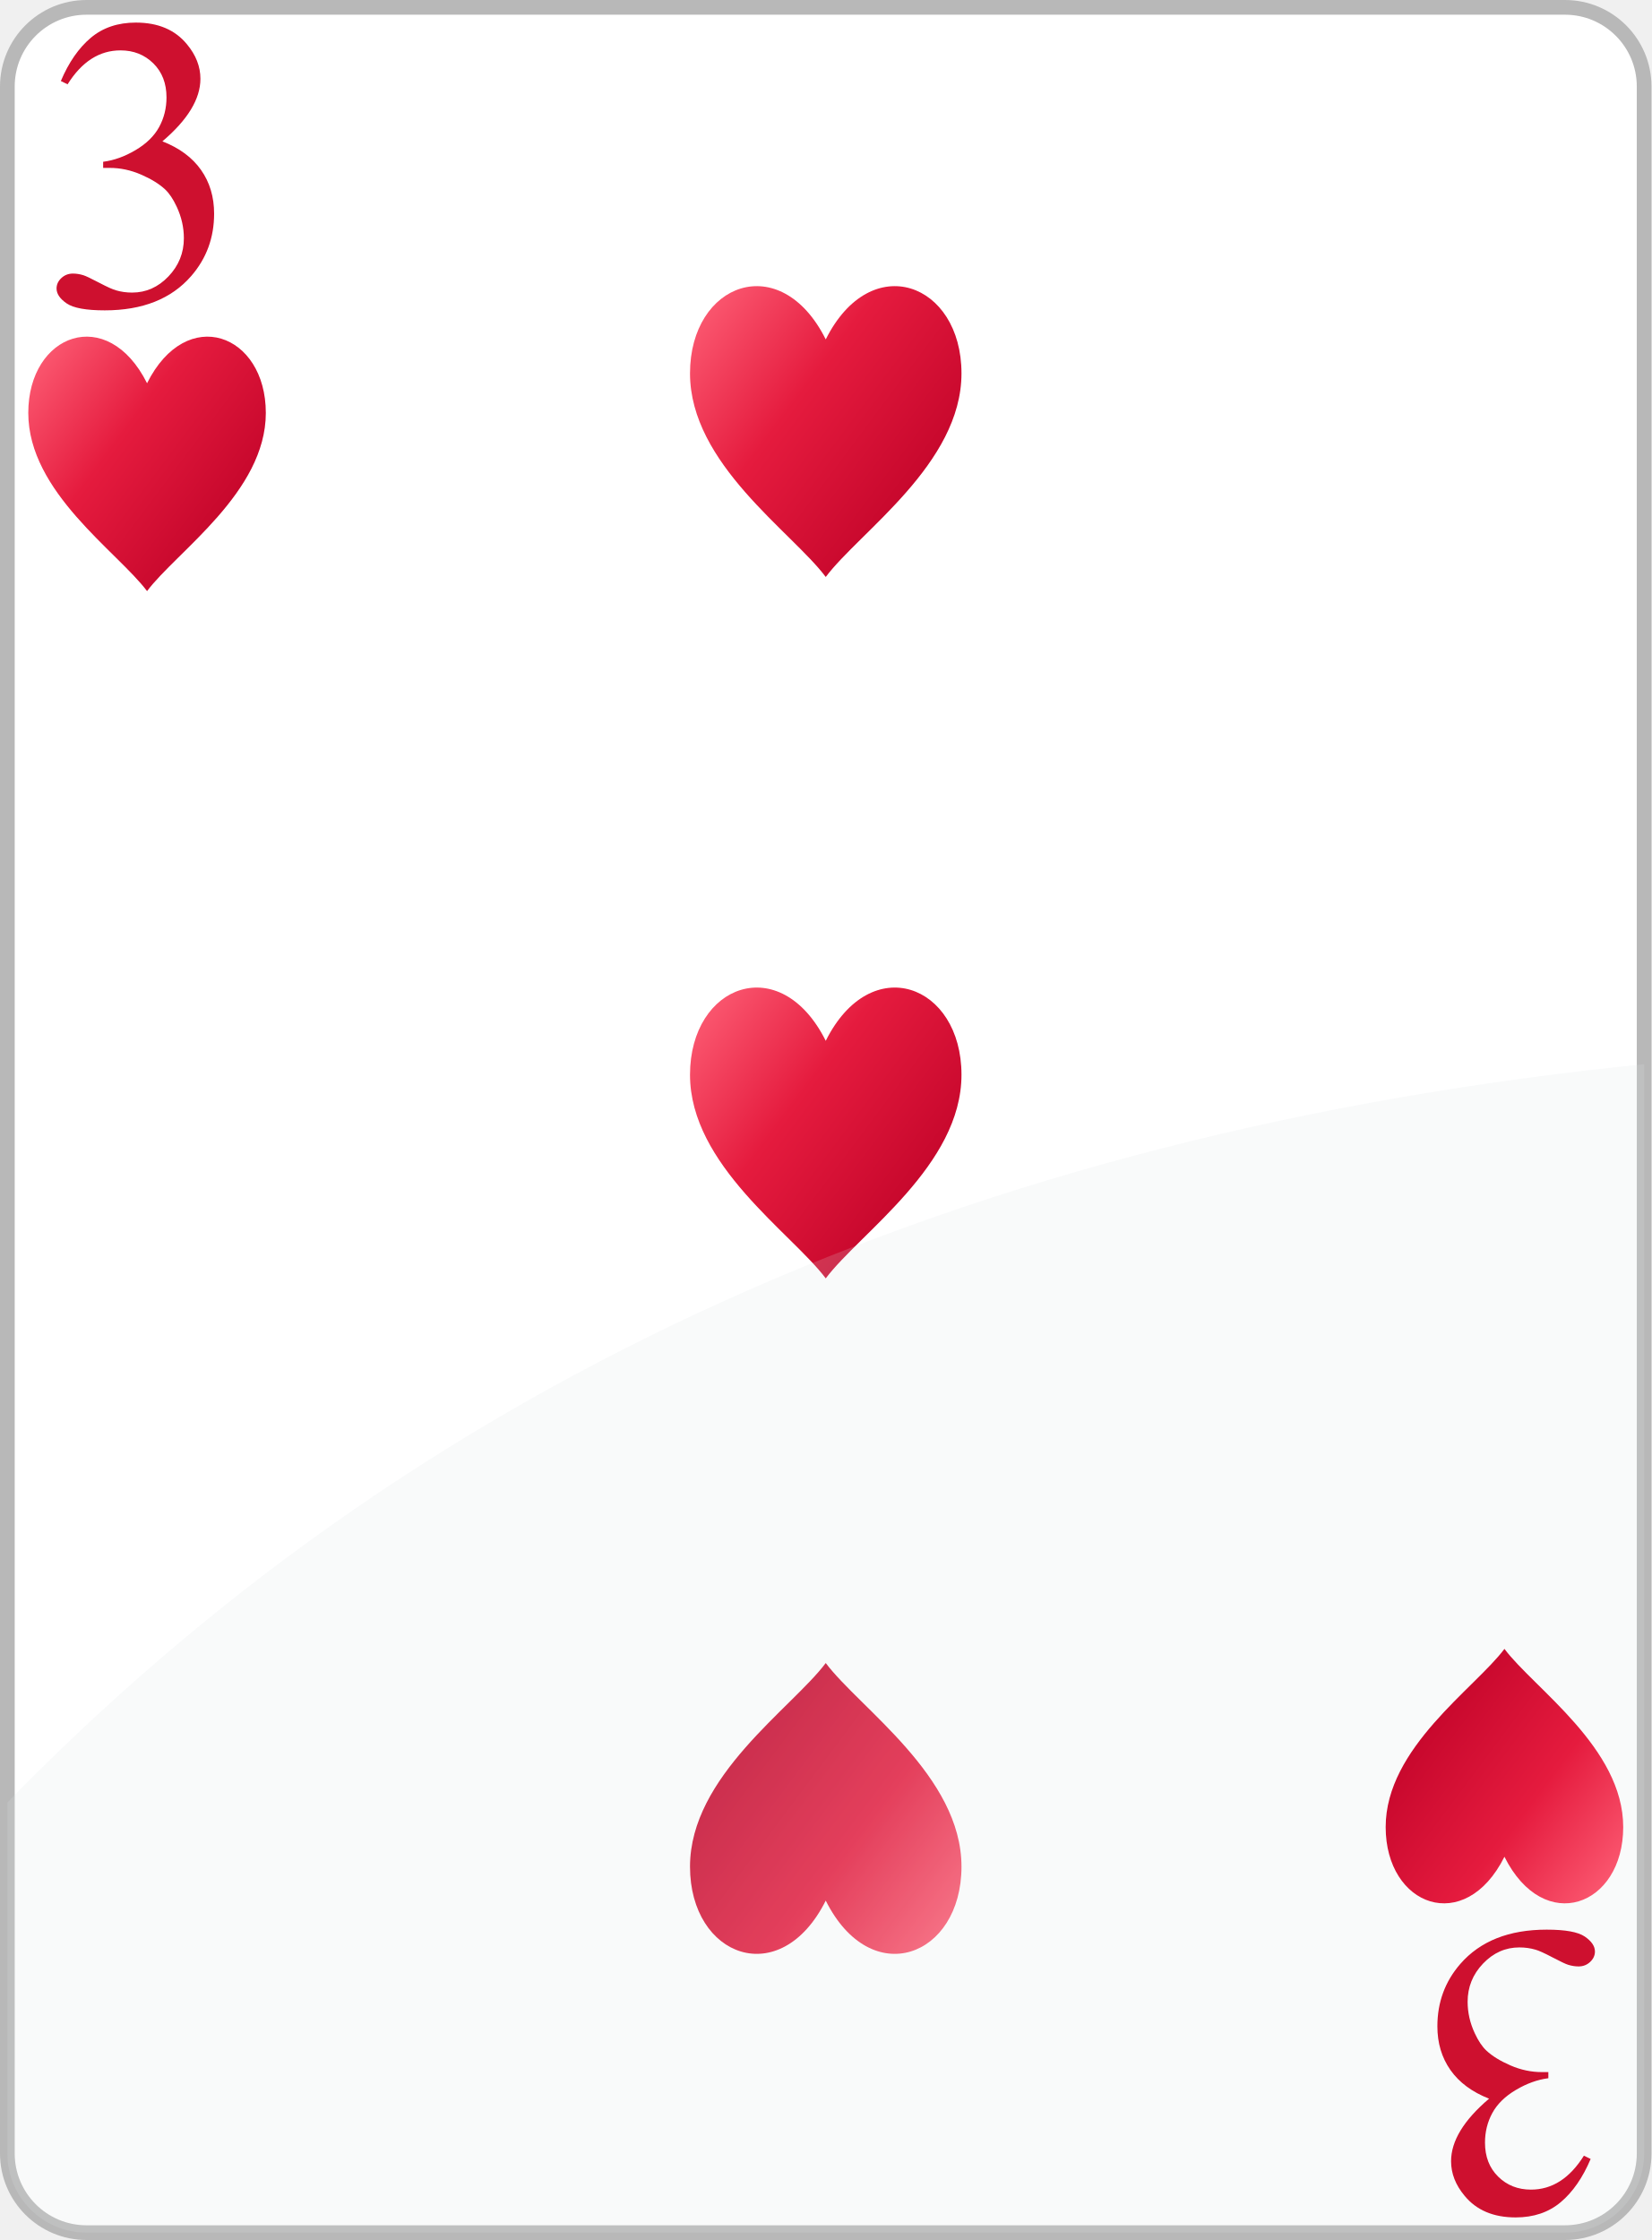
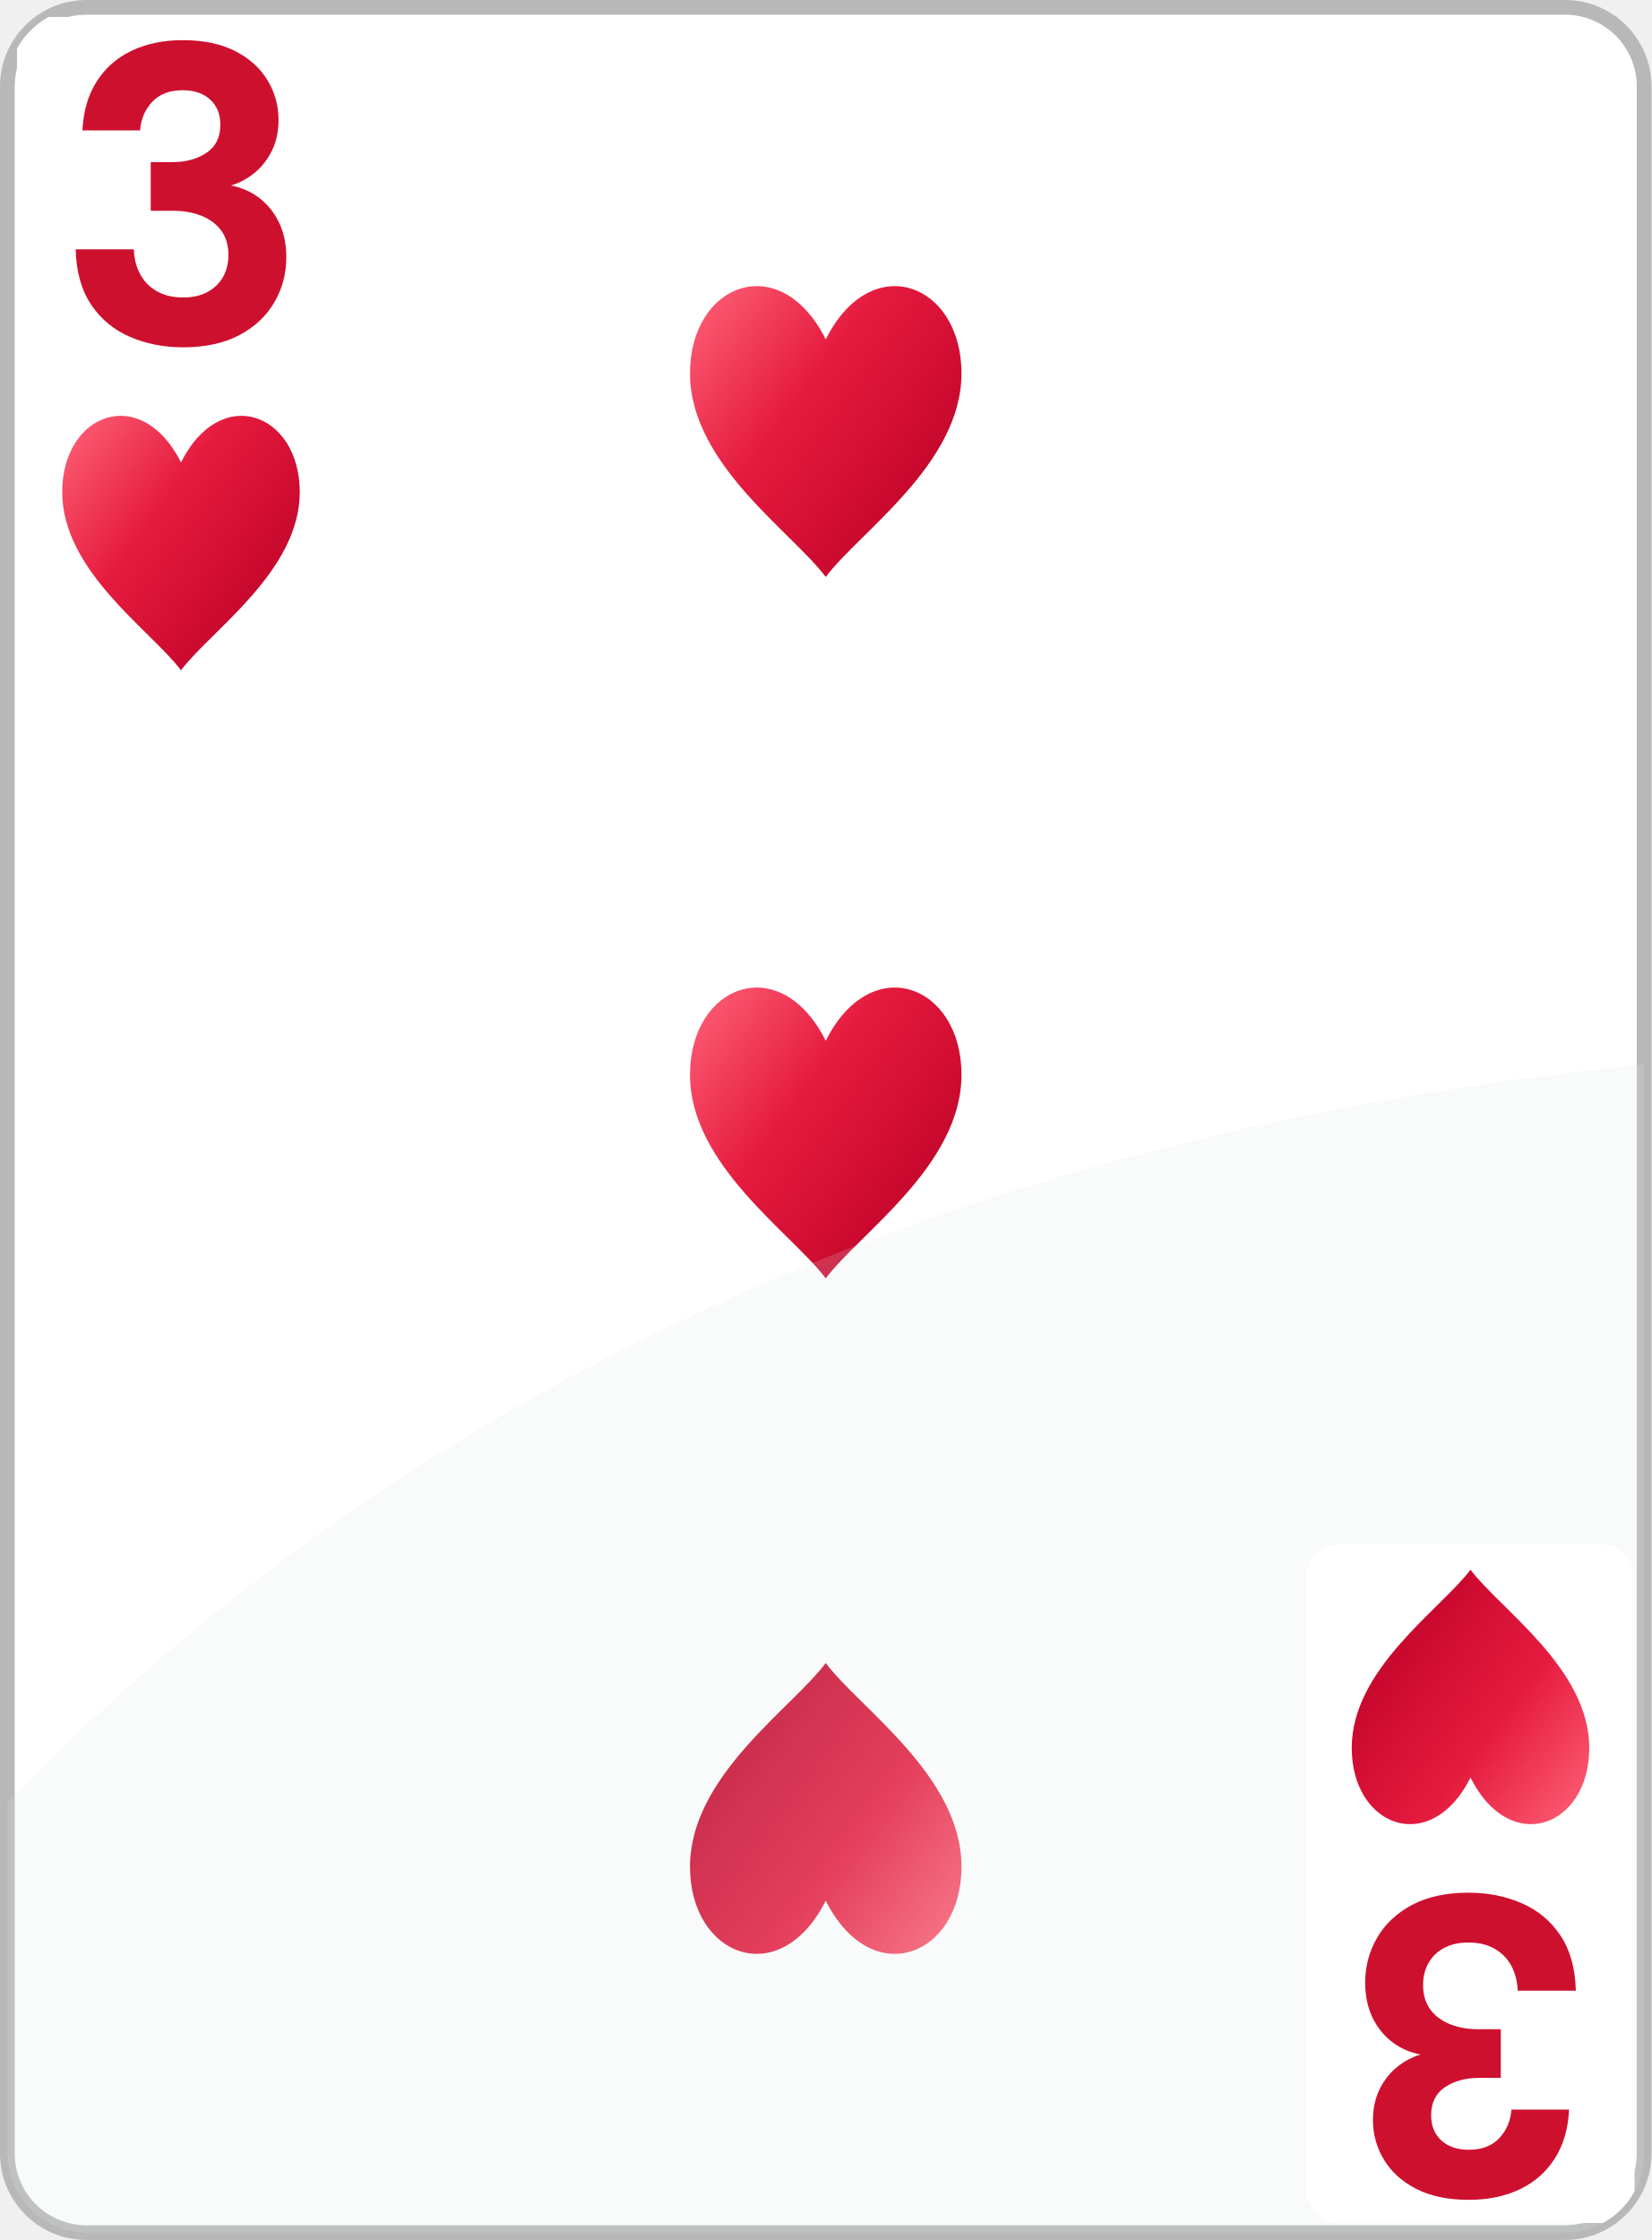
<svg xmlns="http://www.w3.org/2000/svg" xmlns:xlink="http://www.w3.org/1999/xlink" viewBox="0 0 146 198" color="#ce102f">
  <defs>
    <linearGradient id="ink" x1="0" y1="0" x2="1" y2=".8" gradientUnits="objectBoundingBox">
      <stop stop-color="#ff6379" />
      <stop offset=".43" stop-color="#e51b3e" />
      <stop offset="1" stop-color="#bc0026" />
    </linearGradient>
    <path id="pip" d="M0 14C-3 10-12 4-12-4C-12-12-4-15 0-7C4-15 12-12 12-4C12 4 3 10 0 14Z" fill="url(#ink)" />
    <clipPath id="card">
      <rect x=".65" y=".65" width="144.7" height="196.7" rx="7" />
    </clipPath>
    <g id="index">
-       <g fill="currentColor" transform="translate(3.5 27) scale(0.01806641 -0.01806641)">
-         <path d="M104 1098Q162 1235 250.5 1309.5Q339 1384 471 1384Q634 1384 721 1278Q787 1199 787 1109Q787 961 601 803Q726 754 790.0 663.0Q854 572 854 449Q854 273 742 144Q596 -24 319 -24Q182 -24 132.5 10.0Q83 44 83 83Q83 112 106.5 134.0Q130 156 163 156Q188 156 214 148Q231 143 291.0 111.5Q351 80 374 74Q411 63 453 63Q555 63 630.5 142.0Q706 221 706 329Q706 408 671 483Q645 539 614 568Q571 608 496.0 640.5Q421 673 343 673H311V703Q390 713 469.5 760.0Q549 807 585.0 873.0Q621 939 621 1018Q621 1121 556.5 1184.5Q492 1248 396 1248Q241 1248 137 1082Z" transform="translate(0 0)" />
-       </g>
-       <use xlink:href="#pip" transform="translate(13 40) rotate(0) scale(0.875)" />
+       <rect x="1.5" y="1.5" width="29" height="60" rx="3" fill="#fff" />
+       <svg x="1" y="2" width="30" height="34" viewBox="0 0 32 36">
+         <path fill="currentColor" d="M16.186 30.48Q13.454 30.48 11.171 29.487Q8.888 28.494 7.518 26.444Q6.148 24.394 6.068 21.242H11.554Q11.594 22.533 12.139 23.564Q12.684 24.595 13.721 25.189Q14.757 25.783 16.198 25.783Q17.562 25.783 18.519 25.255Q19.476 24.727 19.974 23.827Q20.472 22.928 20.472 21.78Q20.472 20.42 19.815 19.503Q19.159 18.587 17.972 18.097Q16.785 17.607 15.233 17.607H13.146V13.017H15.226Q17.096 13.017 18.404 12.143Q19.713 11.269 19.713 9.492Q19.713 8.004 18.754 7.123Q17.795 6.242 16.16 6.242Q14.303 6.242 13.28 7.345Q12.257 8.447 12.142 10.027H6.708Q6.828 7.36 8.032 5.446Q9.235 3.531 11.328 2.526Q13.42 1.52 16.176 1.52Q19.086 1.52 21.099 2.544Q23.112 3.569 24.155 5.291Q25.198 7.013 25.198 9.037Q25.198 10.681 24.575 11.941Q23.952 13.201 22.94 14.029Q21.927 14.856 20.713 15.223Q22.275 15.524 23.447 16.448Q24.618 17.372 25.275 18.777Q25.932 20.181 25.932 21.994Q25.932 24.291 24.808 26.231Q23.683 28.171 21.513 29.326Q19.343 30.48 16.186 30.48Z" />
+       </svg>
+       <use xlink:href="#pip" transform="translate(16 47) rotate(0) scale(0.875)" />
    </g>
  </defs>
  <rect x=".65" y=".65" width="144.7" height="196.7" rx="7" fill="#fff" stroke="#b8b8b8" stroke-width="1.3" />
  <g clip-path="url(#card)">
    <use xlink:href="#pip" transform="translate(73 37) rotate(0) scale(1)" />
    <use xlink:href="#pip" transform="translate(73 99) rotate(0) scale(1)" />
    <use xlink:href="#pip" transform="translate(73 161) rotate(180) scale(1)" />
    <path d="M0 160Q55 103 146 94V198H0Z" fill="#dce2e6" opacity=".18" />
    <use xlink:href="#index" />
    <use xlink:href="#index" transform="rotate(180 73 99)" />
  </g>
</svg>
